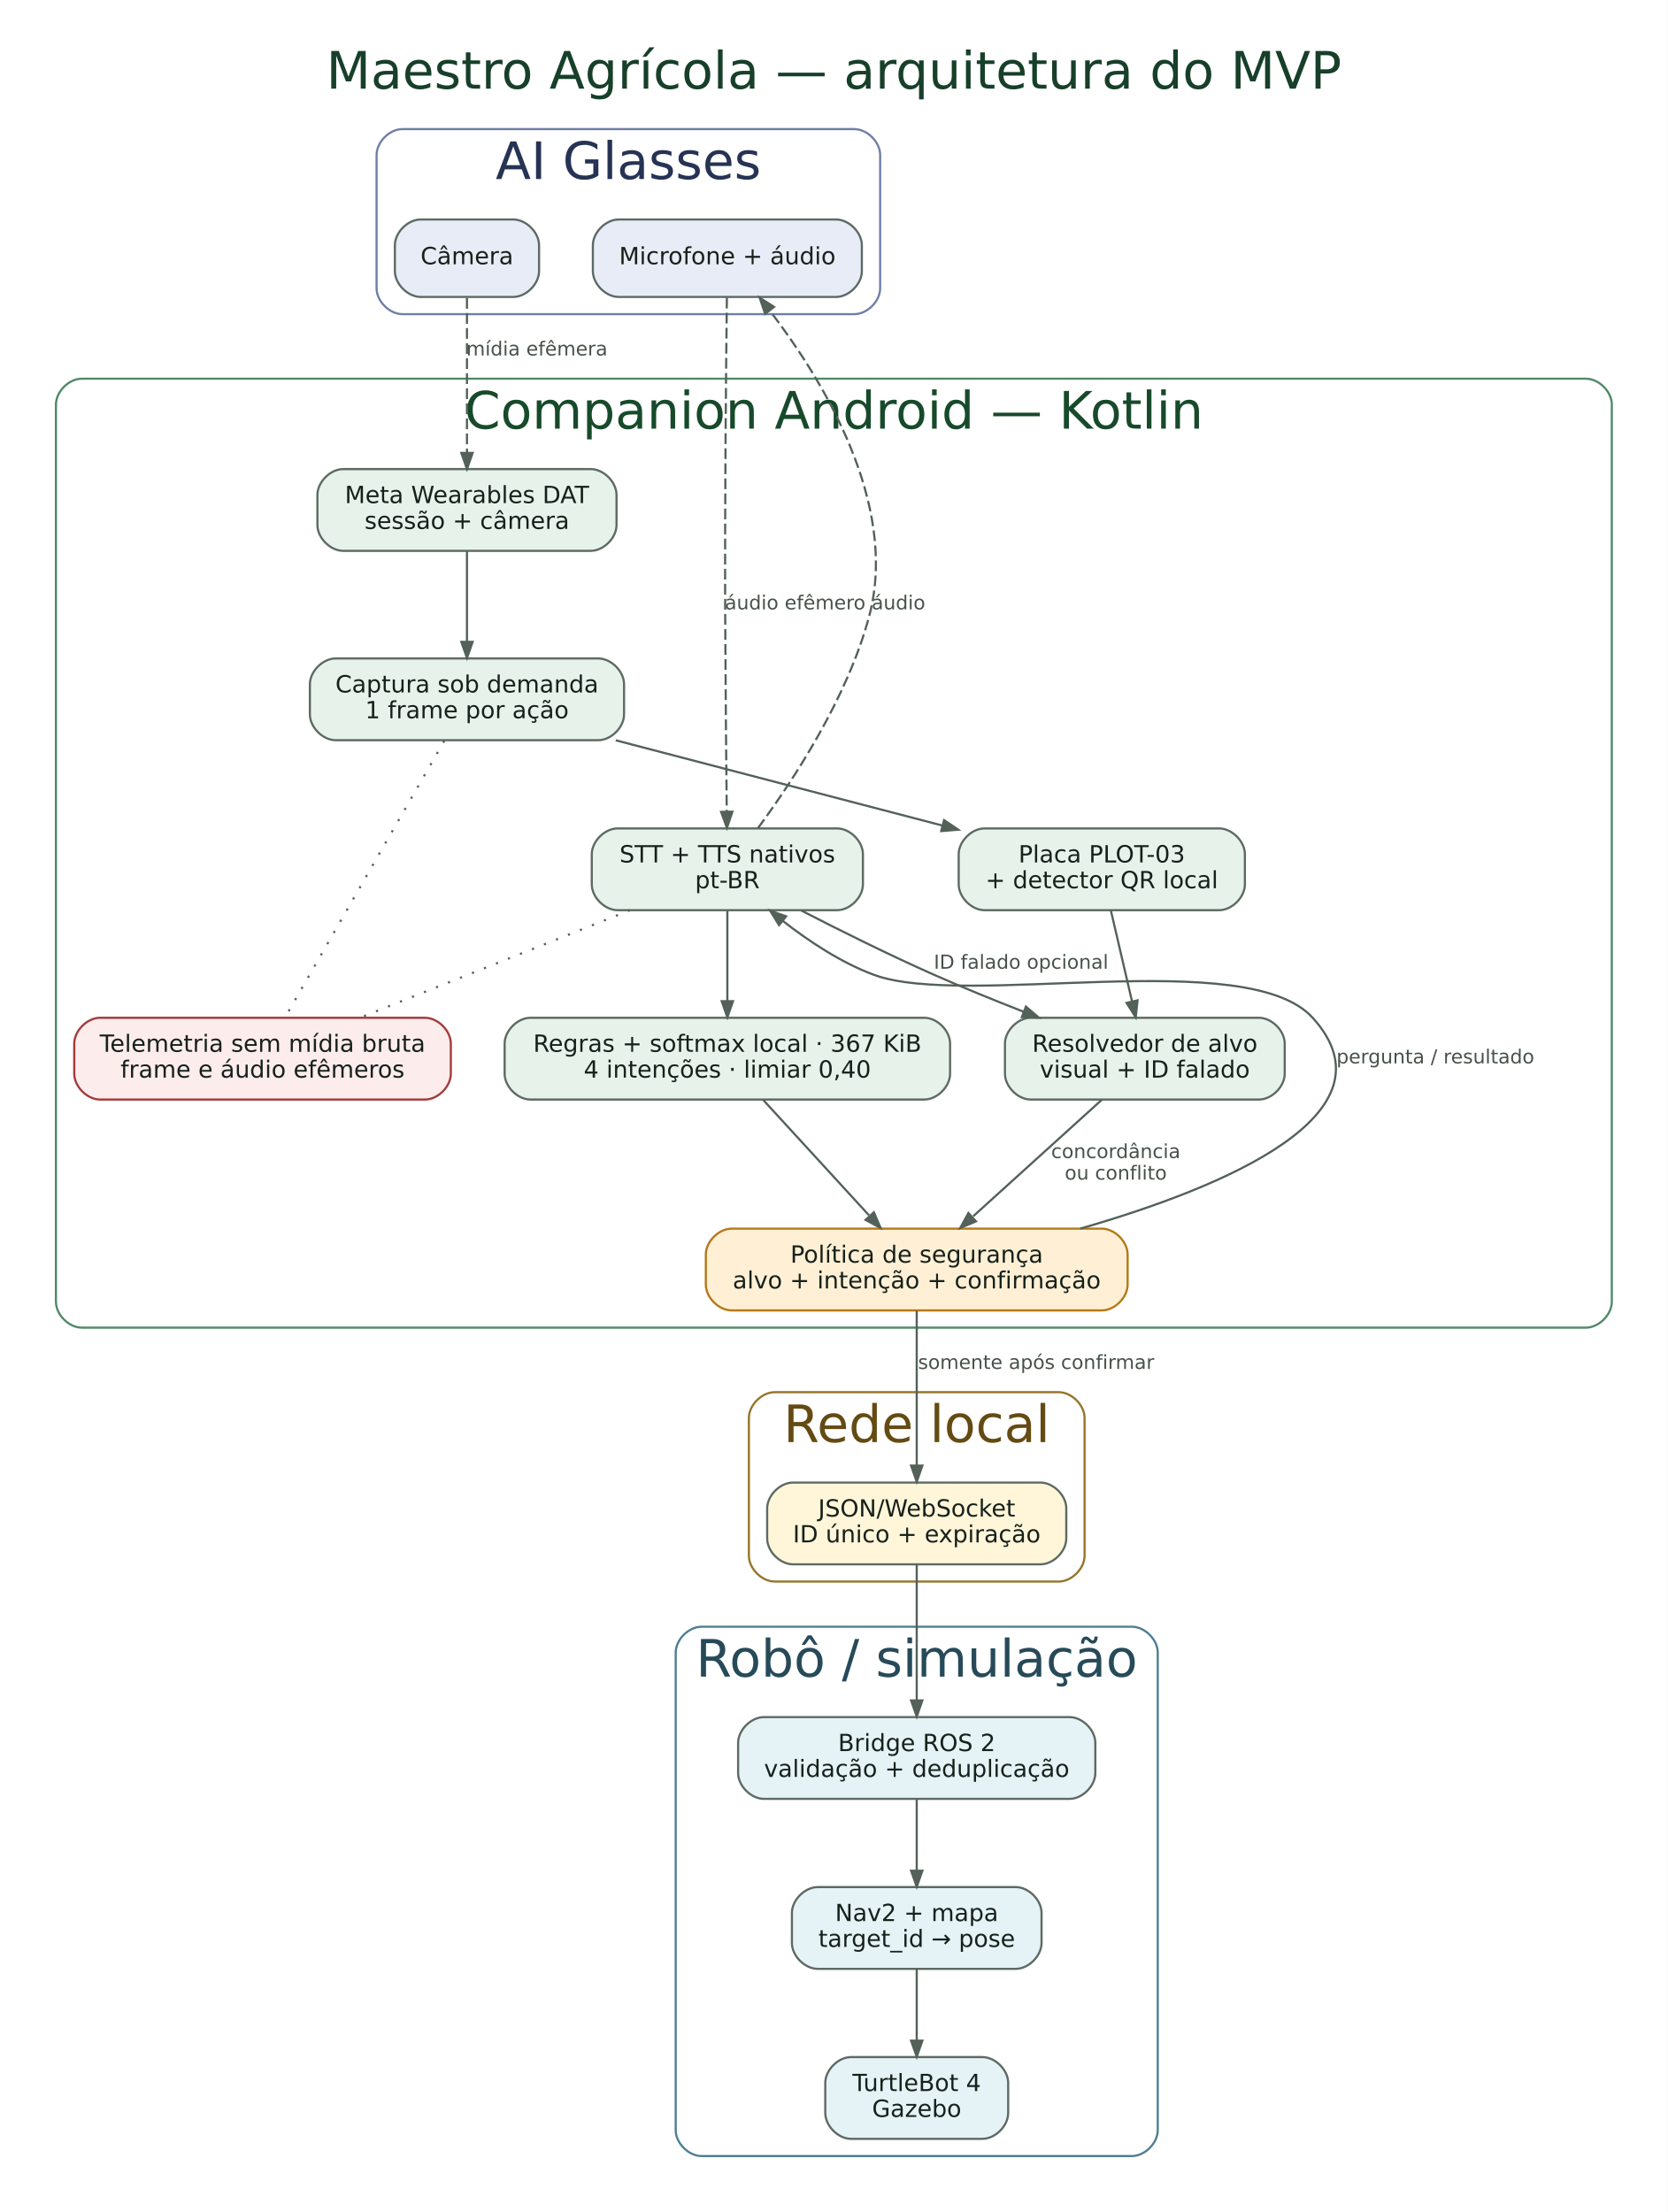
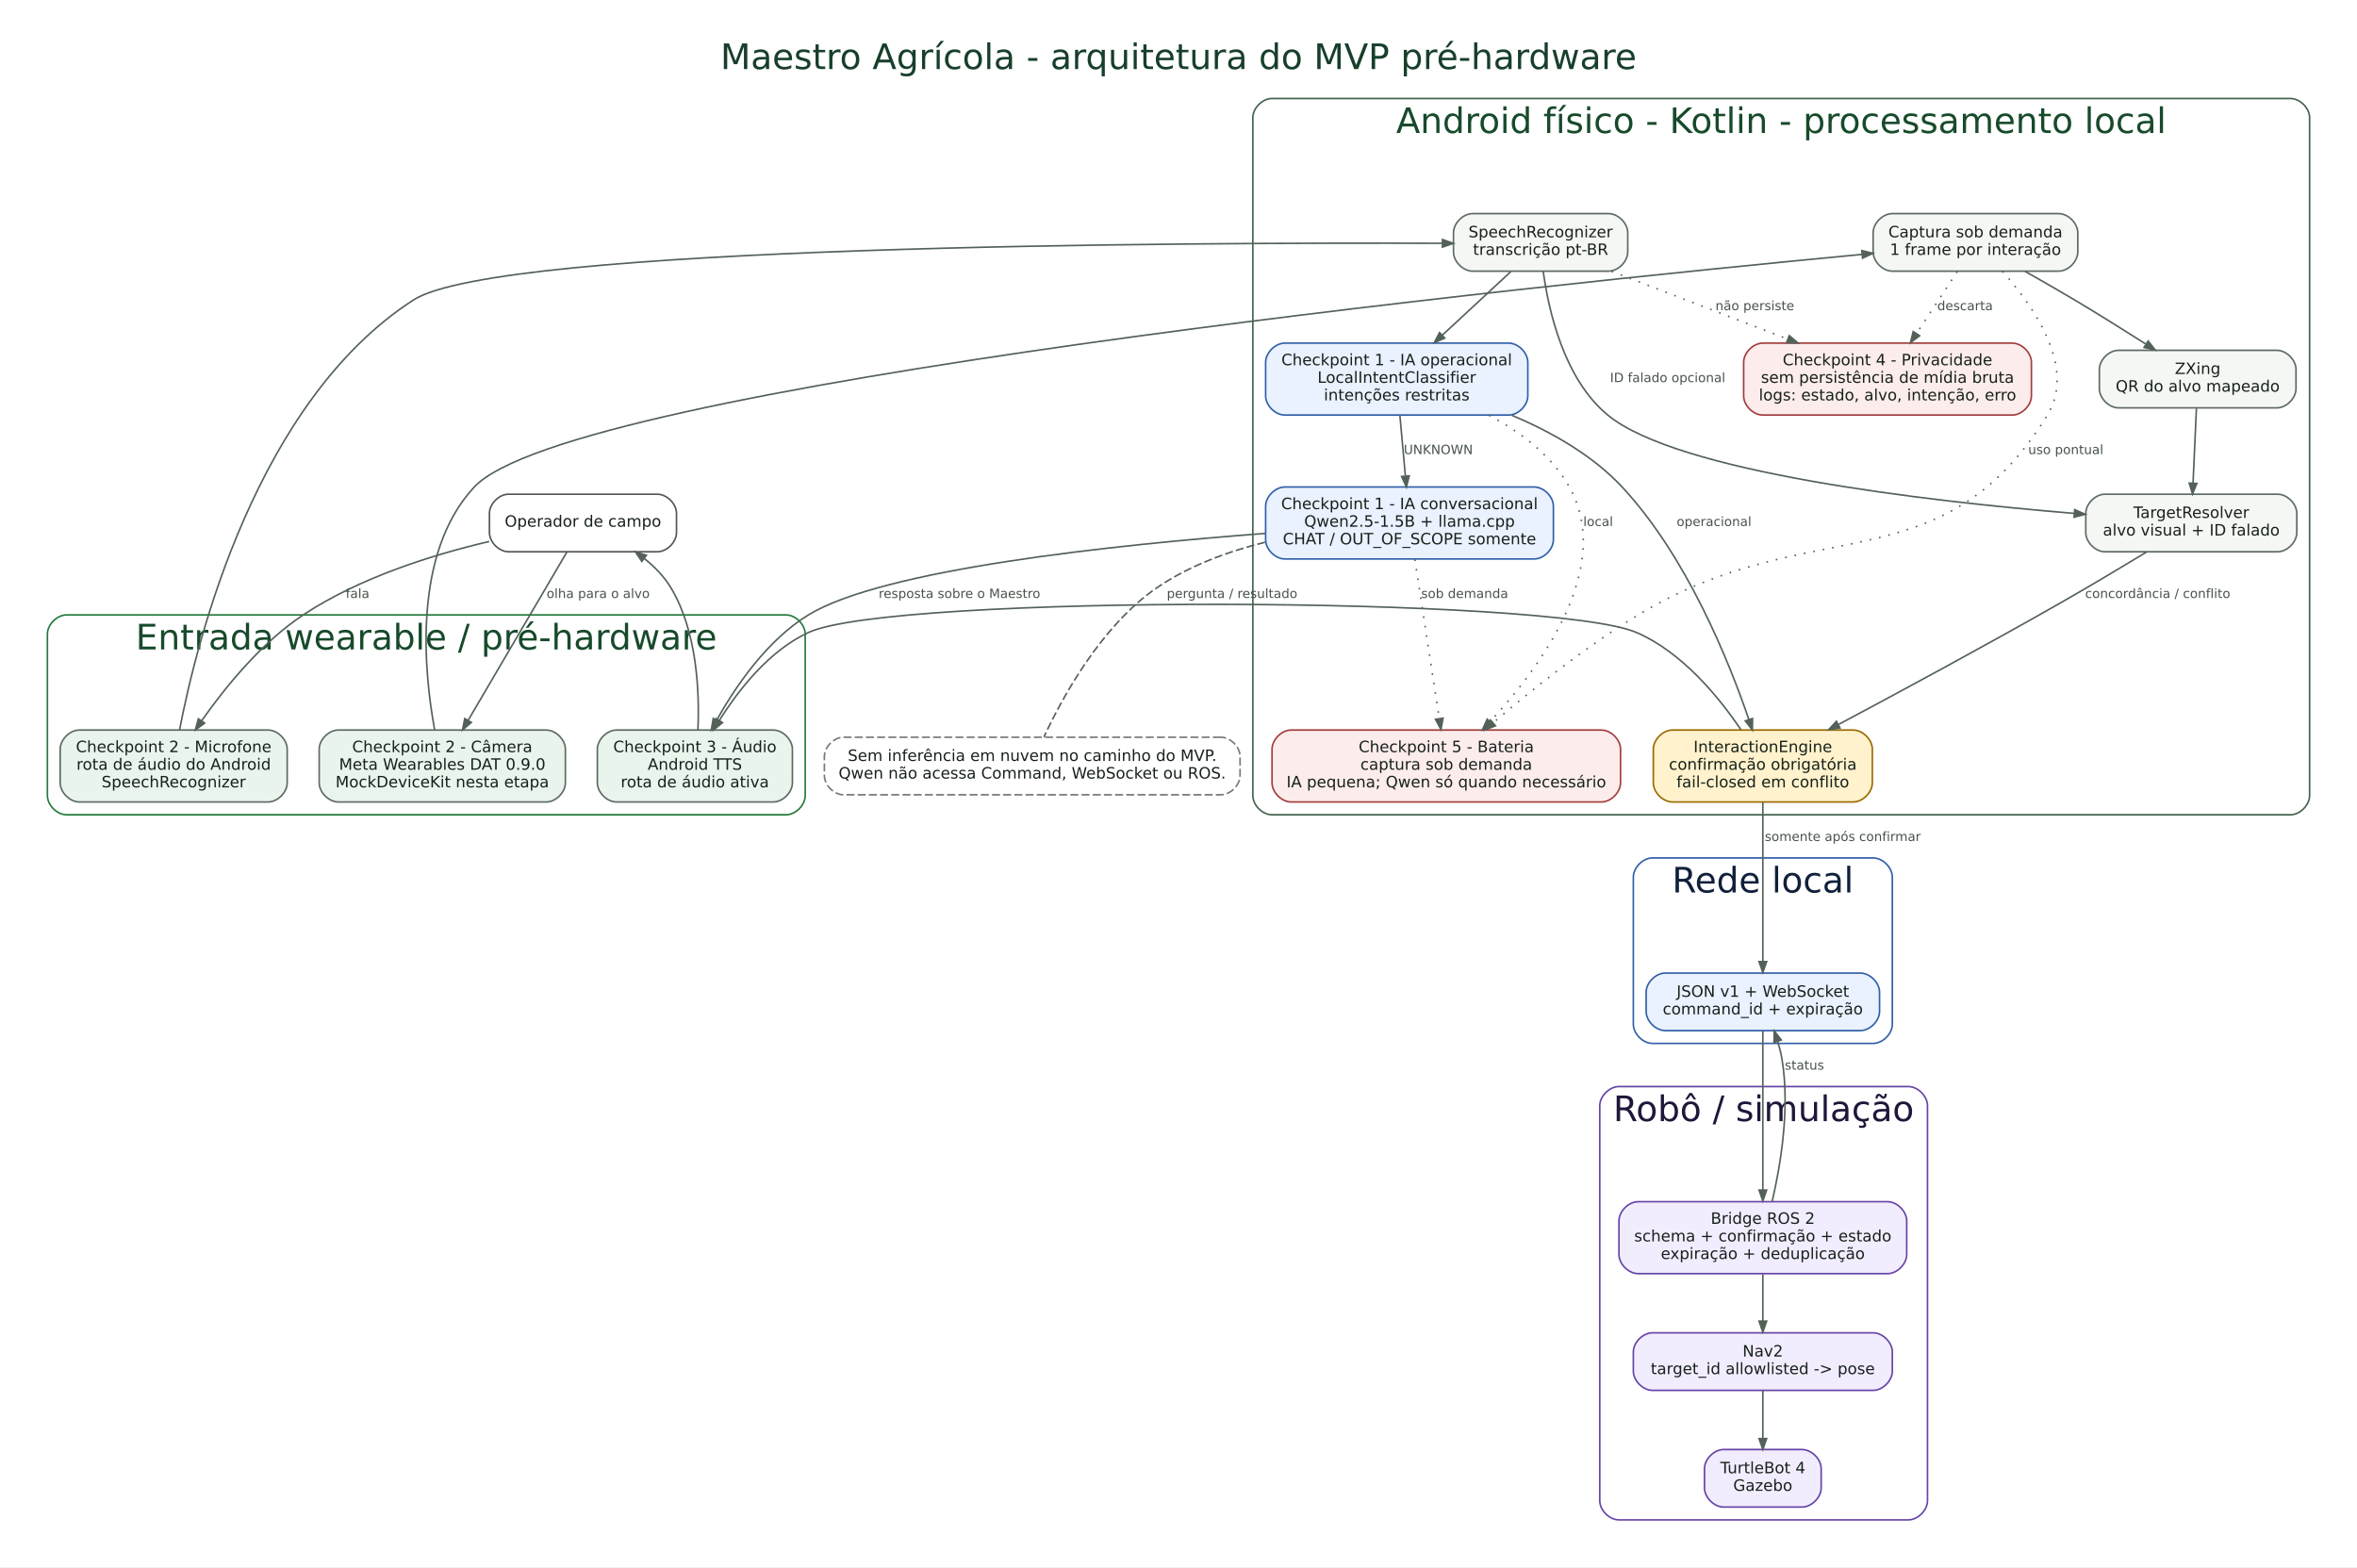
- <svg xmlns="http://www.w3.org/2000/svg" width="775pt" height="1028pt" viewBox="0.00 0.00 775.00 1028.00">
-   <g id="graph0" class="graph" transform="scale(1 1) rotate(0) translate(18 1010)">
-     <polygon fill="white" stroke="transparent" points="-18,18 -18,-1010 757,-1010 757,18 -18,18" />
-     <text text-anchor="middle" x="369.5" y="-968.8" font-family="DejaVu Sans" font-size="24.00" fill="#173f2a">Maestro Agrícola — arquitetura do MVP</text>
+ <svg xmlns="http://www.w3.org/2000/svg" width="1474pt" height="980pt" viewBox="0.00 0.00 1474.20 980.20">
+   <g id="graph0" class="graph" transform="scale(1 1) rotate(0) translate(21.6 958.6)">
+     <polygon fill="white" stroke="transparent" points="-21.6,21.6 -21.6,-958.6 1452.6,-958.6 1452.6,21.6 -21.6,21.6" />
+     <text text-anchor="middle" x="715.5" y="-915.4" font-family="DejaVu Sans" font-size="22.00" fill="#173f2a">Maestro Agrícola - arquitetura do MVP pré-hardware</text>
    <g id="clust1" class="cluster">
-       <path fill="white" stroke="#6f7fa6" d="M169,-864C169,-864 379,-864 379,-864 385,-864 391,-870 391,-876 391,-876 391,-938 391,-938 391,-944 385,-950 379,-950 379,-950 169,-950 169,-950 163,-950 157,-944 157,-938 157,-938 157,-876 157,-876 157,-870 163,-864 169,-864" />
-       <text text-anchor="middle" x="274" y="-926.8" font-family="DejaVu Sans" font-size="24.00" fill="#263354">AI Glasses</text>
+       <path fill="white" stroke="#237a3b" d="M20,-449C20,-449 470,-449 470,-449 476,-449 482,-455 482,-461 482,-461 482,-562 482,-562 482,-568 476,-574 470,-574 470,-574 20,-574 20,-574 14,-574 8,-568 8,-562 8,-562 8,-461 8,-461 8,-455 14,-449 20,-449" />
+       <text text-anchor="middle" x="245" y="-552.4" font-family="DejaVu Sans" font-size="22.00" fill="#174a2b">Entrada wearable / pré-hardware</text>
    </g>
    <g id="clust2" class="cluster">
-       <path fill="white" stroke="#4f8a68" d="M20,-393C20,-393 719,-393 719,-393 725,-393 731,-399 731,-405 731,-405 731,-822 731,-822 731,-828 725,-834 719,-834 719,-834 20,-834 20,-834 14,-834 8,-828 8,-822 8,-822 8,-405 8,-405 8,-399 14,-393 20,-393" />
-       <text text-anchor="middle" x="369.5" y="-810.8" font-family="DejaVu Sans" font-size="24.00" fill="#174a2b">Companion Android — Kotlin</text>
+       <path fill="white" stroke="#43634d" d="M774,-449C774,-449 1411,-449 1411,-449 1417,-449 1423,-455 1423,-461 1423,-461 1423,-885 1423,-885 1423,-891 1417,-897 1411,-897 1411,-897 774,-897 774,-897 768,-897 762,-891 762,-885 762,-885 762,-461 762,-461 762,-455 768,-449 774,-449" />
+       <text text-anchor="middle" x="1092.5" y="-875.4" font-family="DejaVu Sans" font-size="22.00" fill="#174a2b">Android físico - Kotlin - processamento local</text>
    </g>
    <g id="clust3" class="cluster">
-       <path fill="white" stroke="#96752a" d="M342,-275C342,-275 474,-275 474,-275 480,-275 486,-281 486,-287 486,-287 486,-351 486,-351 486,-357 480,-363 474,-363 474,-363 342,-363 342,-363 336,-363 330,-357 330,-351 330,-351 330,-287 330,-287 330,-281 336,-275 342,-275" />
-       <text text-anchor="middle" x="408" y="-339.8" font-family="DejaVu Sans" font-size="24.00" fill="#644b13">Rede local</text>
+       <path fill="white" stroke="#315fa8" d="M1012,-306C1012,-306 1150,-306 1150,-306 1156,-306 1162,-312 1162,-318 1162,-318 1162,-410 1162,-410 1162,-416 1156,-422 1150,-422 1150,-422 1012,-422 1012,-422 1006,-422 1000,-416 1000,-410 1000,-410 1000,-318 1000,-318 1000,-312 1006,-306 1012,-306" />
+       <text text-anchor="middle" x="1081" y="-400.4" font-family="DejaVu Sans" font-size="22.00" fill="#10203b">Rede local</text>
    </g>
    <g id="clust4" class="cluster">
-       <path fill="white" stroke="#4f7e92" d="M308,-8C308,-8 508,-8 508,-8 514,-8 520,-14 520,-20 520,-20 520,-242 520,-242 520,-248 514,-254 508,-254 508,-254 308,-254 308,-254 302,-254 296,-248 296,-242 296,-242 296,-20 296,-20 296,-14 302,-8 308,-8" />
-       <text text-anchor="middle" x="408" y="-230.8" font-family="DejaVu Sans" font-size="24.00" fill="#274a59">Robô / simulação</text>
+       <path fill="white" stroke="#6644a6" d="M991,-8C991,-8 1172,-8 1172,-8 1178,-8 1184,-14 1184,-20 1184,-20 1184,-267 1184,-267 1184,-273 1178,-279 1172,-279 1172,-279 991,-279 991,-279 985,-279 979,-273 979,-267 979,-267 979,-20 979,-20 979,-14 985,-8 991,-8" />
+       <text text-anchor="middle" x="1081.5" y="-257.4" font-family="DejaVu Sans" font-size="22.00" fill="#21163a">Robô / simulação</text>
    </g>
    <g id="node1" class="node">
-       <path fill="#e8ecf7" stroke="#5d6a63" d="M220.5,-908C220.5,-908 177.5,-908 177.5,-908 171.5,-908 165.5,-902 165.5,-896 165.5,-896 165.5,-884 165.5,-884 165.5,-878 171.5,-872 177.5,-872 177.5,-872 220.5,-872 220.5,-872 226.5,-872 232.5,-878 232.5,-884 232.5,-884 232.5,-896 232.5,-896 232.5,-902 226.5,-908 220.5,-908" />
-       <text text-anchor="middle" x="199" y="-887.2" font-family="DejaVu Sans" font-size="11.00" fill="#17211b">Câmera</text>
+       <path fill="#ffffff" stroke="#555555" d="M389.5,-649.5C389.5,-649.5 296.5,-649.5 296.5,-649.5 290.5,-649.5 284.5,-643.5 284.5,-637.5 284.5,-637.5 284.5,-625.5 284.5,-625.5 284.5,-619.5 290.5,-613.5 296.5,-613.5 296.5,-613.5 389.5,-613.5 389.5,-613.5 395.5,-613.5 401.5,-619.5 401.5,-625.5 401.5,-625.5 401.5,-637.5 401.5,-637.5 401.5,-643.5 395.5,-649.5 389.5,-649.5" />
+       <text text-anchor="middle" x="343" y="-629.16" font-family="DejaVu Sans" font-size="9.80" fill="#17211b">Operador de campo</text>
+     </g>
+     <g id="node2" class="node">
+       <path fill="#e9f5ec" stroke="#5d6a63" d="M320,-502C320,-502 190,-502 190,-502 184,-502 178,-496 178,-490 178,-490 178,-469 178,-469 178,-463 184,-457 190,-457 190,-457 320,-457 320,-457 326,-457 332,-463 332,-469 332,-469 332,-490 332,-490 332,-496 326,-502 320,-502" />
+       <text text-anchor="middle" x="255" y="-488.16" font-family="DejaVu Sans" font-size="9.80" fill="#17211b">Checkpoint 2 - Câmera</text>
+       <text text-anchor="middle" x="255" y="-477.16" font-family="DejaVu Sans" font-size="9.80" fill="#17211b">Meta Wearables DAT 0.9.0</text>
+       <text text-anchor="middle" x="255" y="-466.16" font-family="DejaVu Sans" font-size="9.80" fill="#17211b">MockDeviceKit nesta etapa</text>
+     </g>
+     <g id="edge1" class="edge">
+       <path fill="none" stroke="#536159" d="M332.91,-613.29C317.8,-587.54 289.15,-538.71 271.12,-507.98" />
+       <polygon fill="#536159" stroke="#536159" points="273.16,-506.75 267.67,-502.09 269.05,-509.16 273.16,-506.75" />
+       <text text-anchor="middle" x="352.5" y="-584.6" font-family="DejaVu Sans" font-size="8.00" fill="#465149">olha para o alvo</text>
    </g>
    <g id="node3" class="node">
-       <path fill="#e7f2ea" stroke="#5d6a63" d="M256.5,-792C256.5,-792 141.5,-792 141.5,-792 135.5,-792 129.5,-786 129.5,-780 129.5,-780 129.5,-766 129.5,-766 129.5,-760 135.5,-754 141.5,-754 141.5,-754 256.5,-754 256.5,-754 262.5,-754 268.5,-760 268.5,-766 268.5,-766 268.5,-780 268.5,-780 268.5,-786 262.5,-792 256.5,-792" />
-       <text text-anchor="middle" x="199" y="-776.2" font-family="DejaVu Sans" font-size="11.00" fill="#17211b">Meta Wearables DAT</text>
-       <text text-anchor="middle" x="199" y="-764.2" font-family="DejaVu Sans" font-size="11.00" fill="#17211b">sessão + câmera</text>
-     </g>
-     <g id="edge1" class="edge">
-       <path fill="none" stroke="#536159" stroke-dasharray="5,2" d="M199,-871.53C199,-852.4 199,-821.51 199,-799.63" />
-       <polygon fill="#536159" stroke="#536159" points="201.63,-799.51 199,-792.01 196.38,-799.51 201.63,-799.51" />
-       <text text-anchor="middle" x="231.5" y="-844.8" font-family="DejaVu Sans" font-size="9.00" fill="#465149">mídia efêmera</text>
-     </g>
-     <g id="node2" class="node">
-       <path fill="#e8ecf7" stroke="#5d6a63" d="M370.5,-908C370.5,-908 269.5,-908 269.5,-908 263.5,-908 257.5,-902 257.5,-896 257.5,-896 257.5,-884 257.5,-884 257.5,-878 263.5,-872 269.5,-872 269.5,-872 370.5,-872 370.5,-872 376.5,-872 382.5,-878 382.5,-884 382.5,-884 382.5,-896 382.5,-896 382.5,-902 376.5,-908 370.5,-908" />
-       <text text-anchor="middle" x="320" y="-887.2" font-family="DejaVu Sans" font-size="11.00" fill="#17211b">Microfone + áudio</text>
+       <path fill="#e9f5ec" stroke="#5d6a63" d="M146,-502C146,-502 28,-502 28,-502 22,-502 16,-496 16,-490 16,-490 16,-469 16,-469 16,-463 22,-457 28,-457 28,-457 146,-457 146,-457 152,-457 158,-463 158,-469 158,-469 158,-490 158,-490 158,-496 152,-502 146,-502" />
+       <text text-anchor="middle" x="87" y="-488.16" font-family="DejaVu Sans" font-size="9.80" fill="#17211b">Checkpoint 2 - Microfone</text>
+       <text text-anchor="middle" x="87" y="-477.16" font-family="DejaVu Sans" font-size="9.80" fill="#17211b">rota de áudio do Android</text>
+       <text text-anchor="middle" x="87" y="-466.16" font-family="DejaVu Sans" font-size="9.80" fill="#17211b">SpeechRecognizer</text>
+     </g>
+     <g id="edge5" class="edge">
+       <path fill="none" stroke="#536159" d="M284.34,-619.94C248.57,-611.55 203.14,-597.26 168,-574 141.81,-556.67 119.1,-528.62 104.45,-507.76" />
+       <polygon fill="#536159" stroke="#536159" points="106.36,-506.33 100.54,-502.08 102.44,-509.03 106.36,-506.33" />
+       <text text-anchor="middle" x="202" y="-584.6" font-family="DejaVu Sans" font-size="8.00" fill="#465149">fala</text>
+     </g>
+     <g id="node5" class="node">
+       <path fill="#f5f7f5" stroke="#5d6a63" d="M1266,-825C1266,-825 1162,-825 1162,-825 1156,-825 1150,-819 1150,-813 1150,-813 1150,-801 1150,-801 1150,-795 1156,-789 1162,-789 1162,-789 1266,-789 1266,-789 1272,-789 1278,-795 1278,-801 1278,-801 1278,-813 1278,-813 1278,-819 1272,-825 1266,-825" />
+       <text text-anchor="middle" x="1214" y="-810.16" font-family="DejaVu Sans" font-size="9.80" fill="#17211b">Captura sob demanda</text>
+       <text text-anchor="middle" x="1214" y="-799.16" font-family="DejaVu Sans" font-size="9.80" fill="#17211b">1 frame por interação</text>
+     </g>
+     <g id="edge2" class="edge">
+       <path fill="none" stroke="#536159" d="M250.2,-502.19C243.51,-538.69 236.2,-612.44 275,-654 334.47,-717.71 934.38,-779.71 1142.97,-799.49" />
+       <polygon fill="#536159" stroke="#536159" points="1142.93,-801.88 1149.93,-800.15 1143.38,-797.14 1142.93,-801.88" />
+     </g>
+     <g id="node7" class="node">
+       <path fill="#f5f7f5" stroke="#5d6a63" d="M984.5,-825C984.5,-825 899.5,-825 899.5,-825 893.5,-825 887.5,-819 887.5,-813 887.5,-813 887.5,-801 887.5,-801 887.5,-795 893.5,-789 899.5,-789 899.5,-789 984.5,-789 984.5,-789 990.5,-789 996.5,-795 996.5,-801 996.5,-801 996.5,-813 996.5,-813 996.5,-819 990.5,-825 984.5,-825" />
+       <text text-anchor="middle" x="942" y="-810.16" font-family="DejaVu Sans" font-size="9.80" fill="#17211b">SpeechRecognizer</text>
+       <text text-anchor="middle" x="942" y="-799.16" font-family="DejaVu Sans" font-size="9.80" fill="#17211b">transcrição pt-BR</text>
+     </g>
+     <g id="edge6" class="edge">
+       <path fill="none" stroke="#536159" d="M90.68,-502.17C101.46,-558.18 138.68,-707.72 237,-771 290.34,-805.33 718.55,-807.02 880.37,-806.42" />
+       <polygon fill="#536159" stroke="#536159" points="880.62,-808.8 887.41,-806.39 880.6,-804.04 880.62,-808.8" />
+     </g>
+     <g id="node4" class="node">
+       <path fill="#e9f5ec" stroke="#5d6a63" d="M462,-502C462,-502 364,-502 364,-502 358,-502 352,-496 352,-490 352,-490 352,-469 352,-469 352,-463 358,-457 364,-457 364,-457 462,-457 462,-457 468,-457 474,-463 474,-469 474,-469 474,-490 474,-490 474,-496 468,-502 462,-502" />
+       <text text-anchor="middle" x="413" y="-488.16" font-family="DejaVu Sans" font-size="9.80" fill="#17211b">Checkpoint 3 - Áudio</text>
+       <text text-anchor="middle" x="413" y="-477.16" font-family="DejaVu Sans" font-size="9.80" fill="#17211b">Android TTS</text>
+       <text text-anchor="middle" x="413" y="-466.16" font-family="DejaVu Sans" font-size="9.80" fill="#17211b">rota de áudio ativa</text>
+     </g>
+     <g id="edge13" class="edge">
+       <path fill="none" stroke="#536159" d="M414.9,-502.08C415.94,-525.63 414.46,-563.63 398,-591 393.79,-598 387.81,-604.12 381.33,-609.31" />
+       <polygon fill="#536159" stroke="#536159" points="379.81,-607.47 375.8,-613.45 382.67,-611.28 379.81,-607.47" />
    </g>
    <g id="node6" class="node">
-       <path fill="#e7f2ea" stroke="#5d6a63" d="M371,-625C371,-625 269,-625 269,-625 263,-625 257,-619 257,-613 257,-613 257,-599 257,-599 257,-593 263,-587 269,-587 269,-587 371,-587 371,-587 377,-587 383,-593 383,-599 383,-599 383,-613 383,-613 383,-619 377,-625 371,-625" />
-       <text text-anchor="middle" x="320" y="-609.2" font-family="DejaVu Sans" font-size="11.00" fill="#17211b">STT + TTS nativos</text>
-       <text text-anchor="middle" x="320" y="-597.2" font-family="DejaVu Sans" font-size="11.00" fill="#17211b">pt-BR</text>
-     </g>
-     <g id="edge5" class="edge">
-       <path fill="none" stroke="#536159" stroke-dasharray="5,2" d="M319.78,-871.66C319.42,-841.6 318.77,-777.85 319,-724 319.13,-692.61 319.47,-656.48 319.72,-632.78" />
-       <polygon fill="#536159" stroke="#536159" points="322.34,-632.77 319.8,-625.24 317.09,-632.71 322.34,-632.77" />
-       <text text-anchor="middle" x="351.5" y="-726.8" font-family="DejaVu Sans" font-size="9.00" fill="#465149">áudio efêmero</text>
-     </g>
-     <g id="node4" class="node">
-       <path fill="#e7f2ea" stroke="#5d6a63" d="M260,-704C260,-704 138,-704 138,-704 132,-704 126,-698 126,-692 126,-692 126,-678 126,-678 126,-672 132,-666 138,-666 138,-666 260,-666 260,-666 266,-666 272,-672 272,-678 272,-678 272,-692 272,-692 272,-698 266,-704 260,-704" />
-       <text text-anchor="middle" x="199" y="-688.2" font-family="DejaVu Sans" font-size="11.00" fill="#17211b">Captura sob demanda</text>
-       <text text-anchor="middle" x="199" y="-676.2" font-family="DejaVu Sans" font-size="11.00" fill="#17211b">1 frame por ação</text>
-     </g>
-     <g id="edge2" class="edge">
-       <path fill="none" stroke="#536159" d="M199,-753.76C199,-741.56 199,-725.33 199,-711.81" />
-       <polygon fill="#536159" stroke="#536159" points="201.63,-711.71 199,-704.21 196.38,-711.71 201.63,-711.71" />
-     </g>
-     <g id="node5" class="node">
-       <path fill="#e7f2ea" stroke="#5d6a63" d="M548.5,-625C548.5,-625 439.5,-625 439.5,-625 433.5,-625 427.5,-619 427.5,-613 427.5,-613 427.5,-599 427.5,-599 427.5,-593 433.5,-587 439.5,-587 439.5,-587 548.5,-587 548.5,-587 554.5,-587 560.5,-593 560.5,-599 560.5,-599 560.5,-613 560.5,-613 560.5,-619 554.5,-625 548.5,-625" />
-       <text text-anchor="middle" x="494" y="-609.2" font-family="DejaVu Sans" font-size="11.00" fill="#17211b">Placa PLOT-03</text>
-       <text text-anchor="middle" x="494" y="-597.2" font-family="DejaVu Sans" font-size="11.00" fill="#17211b">+ detector QR local</text>
+       <path fill="#f5f7f5" stroke="#5d6a63" d="M1402.5,-739.5C1402.5,-739.5 1303.5,-739.5 1303.5,-739.5 1297.5,-739.5 1291.5,-733.5 1291.5,-727.5 1291.5,-727.5 1291.5,-715.5 1291.5,-715.5 1291.5,-709.5 1297.5,-703.5 1303.5,-703.5 1303.5,-703.5 1402.5,-703.5 1402.5,-703.5 1408.5,-703.5 1414.5,-709.5 1414.5,-715.5 1414.5,-715.5 1414.5,-727.5 1414.5,-727.5 1414.5,-733.5 1408.5,-739.5 1402.5,-739.5" />
+       <text text-anchor="middle" x="1353" y="-724.66" font-family="DejaVu Sans" font-size="9.80" fill="#17211b">ZXing</text>
+       <text text-anchor="middle" x="1353" y="-713.66" font-family="DejaVu Sans" font-size="9.80" fill="#17211b">QR do alvo mapeado</text>
    </g>
    <g id="edge3" class="edge">
-       <path fill="none" stroke="#536159" d="M268.16,-665.95C313.75,-654.05 373.4,-638.48 419.95,-626.33" />
-       <polygon fill="#536159" stroke="#536159" points="420.71,-628.84 427.3,-624.41 419.38,-623.76 420.71,-628.84" />
+       <path fill="none" stroke="#536159" d="M1245.07,-788.84C1255.01,-783.25 1266.02,-776.95 1276,-771 1290.71,-762.22 1306.76,-752.18 1320.39,-743.52" />
+       <polygon fill="#536159" stroke="#536159" points="1322.01,-745.31 1326.47,-739.65 1319.46,-741.3 1322.01,-745.31" />
+     </g>
+     <g id="node12" class="node">
+       <path fill="#fcecec" stroke="#a33c3c" d="M1237,-744C1237,-744 1081,-744 1081,-744 1075,-744 1069,-738 1069,-732 1069,-732 1069,-711 1069,-711 1069,-705 1075,-699 1081,-699 1081,-699 1237,-699 1237,-699 1243,-699 1249,-705 1249,-711 1249,-711 1249,-732 1249,-732 1249,-738 1243,-744 1237,-744" />
+       <text text-anchor="middle" x="1159" y="-730.16" font-family="DejaVu Sans" font-size="9.80" fill="#17211b">Checkpoint 4 - Privacidade</text>
+       <text text-anchor="middle" x="1159" y="-719.16" font-family="DejaVu Sans" font-size="9.80" fill="#17211b">sem persistência de mídia bruta</text>
+       <text text-anchor="middle" x="1159" y="-708.16" font-family="DejaVu Sans" font-size="9.80" fill="#17211b">logs: estado, alvo, intenção, erro</text>
+     </g>
+     <g id="edge20" class="edge">
+       <path fill="none" stroke="#536159" stroke-dasharray="1,5" d="M1202.6,-788.7C1195.24,-777.51 1185.49,-762.72 1177.08,-749.95" />
+       <polygon fill="#536159" stroke="#536159" points="1179.05,-748.61 1173.32,-744.24 1175.07,-751.23 1179.05,-748.61" />
+       <text text-anchor="middle" x="1207.5" y="-764.6" font-family="DejaVu Sans" font-size="8.00" fill="#465149">descarta</text>
+     </g>
+     <g id="node13" class="node">
+       <path fill="#fcecec" stroke="#a33c3c" d="M980,-502C980,-502 786,-502 786,-502 780,-502 774,-496 774,-490 774,-490 774,-469 774,-469 774,-463 780,-457 786,-457 786,-457 980,-457 980,-457 986,-457 992,-463 992,-469 992,-469 992,-490 992,-490 992,-496 986,-502 980,-502" />
+       <text text-anchor="middle" x="883" y="-488.16" font-family="DejaVu Sans" font-size="9.80" fill="#17211b">Checkpoint 5 - Bateria</text>
+       <text text-anchor="middle" x="883" y="-477.16" font-family="DejaVu Sans" font-size="9.80" fill="#17211b">captura sob demanda</text>
+       <text text-anchor="middle" x="883" y="-466.16" font-family="DejaVu Sans" font-size="9.80" fill="#17211b">IA pequena; Qwen só quando necessário</text>
+     </g>
+     <g id="edge22" class="edge">
+       <path fill="none" stroke="#536159" stroke-dasharray="1,5" d="M1230.89,-788.91C1250.31,-767.11 1277.3,-728.68 1259,-699 1192.55,-591.22 1111.32,-639.56 1003,-574 970.16,-554.12 935.93,-526.68 912.47,-506.66" />
+       <polygon fill="#536159" stroke="#536159" points="913.75,-504.63 907.04,-502 910.65,-508.24 913.75,-504.63" />
+       <text text-anchor="middle" x="1270.5" y="-674.6" font-family="DejaVu Sans" font-size="8.00" fill="#465149">uso pontual</text>
+     </g>
+     <g id="node9" class="node">
+       <path fill="#f5f7f5" stroke="#5d6a63" d="M1403,-649.5C1403,-649.5 1295,-649.5 1295,-649.5 1289,-649.5 1283,-643.5 1283,-637.5 1283,-637.5 1283,-625.5 1283,-625.5 1283,-619.5 1289,-613.5 1295,-613.5 1295,-613.5 1403,-613.5 1403,-613.5 1409,-613.5 1415,-619.5 1415,-625.5 1415,-625.5 1415,-637.5 1415,-637.5 1415,-643.5 1409,-649.5 1403,-649.5" />
+       <text text-anchor="middle" x="1349" y="-634.66" font-family="DejaVu Sans" font-size="9.80" fill="#17211b">TargetResolver</text>
+       <text text-anchor="middle" x="1349" y="-623.66" font-family="DejaVu Sans" font-size="9.80" fill="#17211b">alvo visual + ID falado</text>
+     </g>
+     <g id="edge4" class="edge">
+       <path fill="none" stroke="#536159" d="M1352.21,-703.11C1351.6,-689.77 1350.76,-671.19 1350.09,-656.44" />
+       <polygon fill="#536159" stroke="#536159" points="1352.46,-656.24 1349.78,-649.55 1347.71,-656.45 1352.46,-656.24" />
+     </g>
+     <g id="node8" class="node">
+       <path fill="#eaf1ff" stroke="#315fa8" d="M922,-744C922,-744 782,-744 782,-744 776,-744 770,-738 770,-732 770,-732 770,-711 770,-711 770,-705 776,-699 782,-699 782,-699 922,-699 922,-699 928,-699 934,-705 934,-711 934,-711 934,-732 934,-732 934,-738 928,-744 922,-744" />
+       <text text-anchor="middle" x="852" y="-730.16" font-family="DejaVu Sans" font-size="9.80" fill="#17211b">Checkpoint 1 - IA operacional</text>
+       <text text-anchor="middle" x="852" y="-719.16" font-family="DejaVu Sans" font-size="9.80" fill="#17211b">LocalIntentClassifier</text>
+       <text text-anchor="middle" x="852" y="-708.16" font-family="DejaVu Sans" font-size="9.80" fill="#17211b">intenções restritas</text>
+     </g>
+     <g id="edge7" class="edge">
+       <path fill="none" stroke="#536159" d="M923.35,-788.7C910.97,-777.21 894.48,-761.91 880.47,-748.92" />
+       <polygon fill="#536159" stroke="#536159" points="882.04,-747.12 875.44,-744.24 878.8,-750.61 882.04,-747.12" />
+     </g>
+     <g id="edge8" class="edge">
+       <path fill="none" stroke="#536159" d="M943.63,-788.94C946.87,-764.97 956.42,-721.7 984,-699 1027.55,-663.17 1182.31,-645.24 1275.76,-637.49" />
+       <polygon fill="#536159" stroke="#536159" points="1276.07,-639.85 1282.66,-636.93 1275.69,-635.11 1276.07,-639.85" />
+       <text text-anchor="middle" x="1021.5" y="-719.6" font-family="DejaVu Sans" font-size="8.00" fill="#465149">ID falado opcional</text>
+     </g>
+     <g id="edge21" class="edge">
+       <path fill="none" stroke="#536159" stroke-dasharray="1,5" d="M986.44,-788.9C1018.19,-776.68 1061.34,-760.08 1096.55,-746.53" />
+       <polygon fill="#536159" stroke="#536159" points="1097.54,-748.7 1103.03,-744.04 1095.83,-744.26 1097.54,-748.7" />
+       <text text-anchor="middle" x="1076" y="-764.6" font-family="DejaVu Sans" font-size="8.00" fill="#465149">não persiste</text>
    </g>
    <g id="node10" class="node">
-       <path fill="#fcecec" stroke="#a33c3c" d="M179.5,-537C179.5,-537 28.5,-537 28.5,-537 22.5,-537 16.5,-531 16.5,-525 16.5,-525 16.5,-511 16.5,-511 16.5,-505 22.5,-499 28.5,-499 28.5,-499 179.5,-499 179.5,-499 185.5,-499 191.5,-505 191.5,-511 191.5,-511 191.5,-525 191.5,-525 191.5,-531 185.5,-537 179.5,-537" />
-       <text text-anchor="middle" x="104" y="-521.2" font-family="DejaVu Sans" font-size="11.00" fill="#17211b">Telemetria sem mídia bruta</text>
-       <text text-anchor="middle" x="104" y="-509.2" font-family="DejaVu Sans" font-size="11.00" fill="#17211b">frame e áudio efêmeros</text>
+       <path fill="#fff2cc" stroke="#9a6a00" d="M1137.5,-502C1137.5,-502 1024.5,-502 1024.5,-502 1018.5,-502 1012.5,-496 1012.5,-490 1012.5,-490 1012.5,-469 1012.5,-469 1012.5,-463 1018.5,-457 1024.5,-457 1024.5,-457 1137.5,-457 1137.5,-457 1143.5,-457 1149.5,-463 1149.5,-469 1149.5,-469 1149.5,-490 1149.5,-490 1149.5,-496 1143.5,-502 1137.5,-502" />
+       <text text-anchor="middle" x="1081" y="-488.16" font-family="DejaVu Sans" font-size="9.80" fill="#17211b">InteractionEngine</text>
+       <text text-anchor="middle" x="1081" y="-477.16" font-family="DejaVu Sans" font-size="9.80" fill="#17211b">confirmação obrigatória</text>
+       <text text-anchor="middle" x="1081" y="-466.16" font-family="DejaVu Sans" font-size="9.80" fill="#17211b">fail-closed em conflito</text>
+     </g>
+     <g id="edge9" class="edge">
+       <path fill="none" stroke="#536159" d="M923.99,-698.88C948.49,-688.57 974.37,-674 993,-654 1033.31,-610.72 1059.64,-545.48 1072.27,-508.56" />
+       <polygon fill="#536159" stroke="#536159" points="1074.56,-509.22 1074.46,-502.01 1070.04,-507.7 1074.56,-509.22" />
+       <text text-anchor="middle" x="1050.5" y="-629.6" font-family="DejaVu Sans" font-size="8.00" fill="#465149">operacional</text>
+     </g>
+     <g id="node11" class="node">
+       <path fill="#eaf1ff" stroke="#315fa8" d="M938,-654C938,-654 782,-654 782,-654 776,-654 770,-648 770,-642 770,-642 770,-621 770,-621 770,-615 776,-609 782,-609 782,-609 938,-609 938,-609 944,-609 950,-615 950,-621 950,-621 950,-642 950,-642 950,-648 944,-654 938,-654" />
+       <text text-anchor="middle" x="860" y="-640.16" font-family="DejaVu Sans" font-size="9.80" fill="#17211b">Checkpoint 1 - IA conversacional</text>
+       <text text-anchor="middle" x="860" y="-629.16" font-family="DejaVu Sans" font-size="9.80" fill="#17211b">Qwen2.5-1.5B + llama.cpp</text>
+       <text text-anchor="middle" x="860" y="-618.16" font-family="DejaVu Sans" font-size="9.80" fill="#17211b">CHAT / OUT_OF_SCOPE somente</text>
+     </g>
+     <g id="edge10" class="edge">
+       <path fill="none" stroke="#536159" d="M853.98,-698.75C855.01,-687.34 856.3,-673.24 857.41,-660.97" />
+       <polygon fill="#536159" stroke="#536159" points="859.8,-660.99 858.05,-654 855.06,-660.56 859.8,-660.99" />
+       <text text-anchor="middle" x="878" y="-674.6" font-family="DejaVu Sans" font-size="8.00" fill="#465149">UNKNOWN</text>
+     </g>
+     <g id="edge23" class="edge">
+       <path fill="none" stroke="#536159" stroke-dasharray="1,5" d="M909.77,-698.85C929.3,-688.43 948.94,-673.8 960,-654 987.84,-604.16 942.74,-542.33 910.67,-507.55" />
+       <polygon fill="#536159" stroke="#536159" points="912.04,-505.53 905.65,-502.21 908.57,-508.79 912.04,-505.53" />
+       <text text-anchor="middle" x="978" y="-629.6" font-family="DejaVu Sans" font-size="8.00" fill="#465149">local</text>
+     </g>
+     <g id="edge11" class="edge">
+       <path fill="none" stroke="#536159" d="M1321.06,-613.37C1305.53,-603.95 1285.8,-592.15 1268,-582 1220.99,-555.18 1166.53,-525.81 1128.55,-505.6" />
+       <polygon fill="#536159" stroke="#536159" points="1129.25,-503.27 1122.13,-502.18 1127.02,-507.48 1129.25,-503.27" />
+       <text text-anchor="middle" x="1328" y="-584.6" font-family="DejaVu Sans" font-size="8.00" fill="#465149">concordância / conflito</text>
+     </g>
+     <g id="edge12" class="edge">
+       <path fill="none" stroke="#536159" d="M1067.34,-502.13C1053.68,-522.38 1030.59,-550.69 1002,-563 949.14,-585.76 536.24,-587.15 484,-563 459.58,-551.71 440.48,-527.42 428.27,-507.94" />
+       <polygon fill="#536159" stroke="#536159" points="430.27,-506.64 424.7,-502.07 426.2,-509.11 430.27,-506.64" />
+       <text text-anchor="middle" x="749" y="-584.6" font-family="DejaVu Sans" font-size="8.00" fill="#465149">pergunta / resultado</text>
+     </g>
+     <g id="node14" class="node">
+       <path fill="#eaf1ff" stroke="#315fa8" d="M1142,-350C1142,-350 1020,-350 1020,-350 1014,-350 1008,-344 1008,-338 1008,-338 1008,-326 1008,-326 1008,-320 1014,-314 1020,-314 1020,-314 1142,-314 1142,-314 1148,-314 1154,-320 1154,-326 1154,-326 1154,-338 1154,-338 1154,-344 1148,-350 1142,-350" />
+       <text text-anchor="middle" x="1081" y="-335.16" font-family="DejaVu Sans" font-size="9.80" fill="#17211b">JSON v1 + WebSocket</text>
+       <text text-anchor="middle" x="1081" y="-324.16" font-family="DejaVu Sans" font-size="9.80" fill="#17211b">command_id + expiração</text>
+     </g>
+     <g id="edge15" class="edge">
+       <path fill="none" stroke="#536159" d="M1081,-456.72C1081,-430.08 1081,-385.13 1081,-357.37" />
+       <polygon fill="#536159" stroke="#536159" points="1083.38,-357.16 1081,-350.36 1078.62,-357.16 1083.38,-357.16" />
+       <text text-anchor="middle" x="1131" y="-432.6" font-family="DejaVu Sans" font-size="8.00" fill="#465149">somente após confirmar</text>
+     </g>
+     <g id="edge14" class="edge">
+       <path fill="none" stroke="#536159" d="M769.73,-624.98C674.11,-617.74 530.62,-602.47 484,-574 458.35,-558.34 438.7,-529.7 426.64,-508.23" />
+       <polygon fill="#536159" stroke="#536159" points="428.64,-506.93 423.29,-502.1 424.46,-509.21 428.64,-506.93" />
+       <text text-anchor="middle" x="578.5" y="-584.6" font-family="DejaVu Sans" font-size="8.00" fill="#465149">resposta sobre o Maestro</text>
+     </g>
+     <g id="edge24" class="edge">
+       <path fill="none" stroke="#536159" stroke-dasharray="1,5" d="M863.34,-608.69C867.36,-582.47 874.12,-538.39 878.57,-509.37" />
+       <polygon fill="#536159" stroke="#536159" points="880.97,-509.42 879.65,-502.34 876.27,-508.7 880.97,-509.42" />
+       <text text-anchor="middle" x="894.5" y="-584.6" font-family="DejaVu Sans" font-size="8.00" fill="#465149">sob demanda</text>
+     </g>
+     <g id="node18" class="node">
+       <path fill="none" stroke="#777777" stroke-dasharray="5,2" d="M742,-497.5C742,-497.5 506,-497.5 506,-497.5 500,-497.5 494,-491.5 494,-485.5 494,-485.5 494,-473.5 494,-473.5 494,-467.5 500,-461.5 506,-461.5 506,-461.5 742,-461.5 742,-461.5 748,-461.5 754,-467.5 754,-473.5 754,-473.5 754,-485.5 754,-485.5 754,-491.5 748,-497.5 742,-497.5" />
+       <text text-anchor="middle" x="624" y="-482.66" font-family="DejaVu Sans" font-size="9.80" fill="#17211b">Sem inferência em nuvem no caminho do MVP.</text>
+       <text text-anchor="middle" x="624" y="-471.66" font-family="DejaVu Sans" font-size="9.80" fill="#17211b">Qwen não acessa Command, WebSocket ou ROS.</text>
+     </g>
+     <g id="edge25" class="edge">
+       <path fill="none" stroke="#536159" stroke-dasharray="5,2" d="M769.64,-619.45C746.19,-613.6 721.94,-604.66 702,-591 667.13,-567.11 642.73,-522.19 631.32,-497.62" />
+     </g>
+     <g id="node15" class="node">
+       <path fill="#f2ecff" stroke="#6644a6" d="M1159,-207C1159,-207 1003,-207 1003,-207 997,-207 991,-201 991,-195 991,-195 991,-174 991,-174 991,-168 997,-162 1003,-162 1003,-162 1159,-162 1159,-162 1165,-162 1171,-168 1171,-174 1171,-174 1171,-195 1171,-195 1171,-201 1165,-207 1159,-207" />
+       <text text-anchor="middle" x="1081" y="-193.16" font-family="DejaVu Sans" font-size="9.80" fill="#17211b">Bridge ROS 2</text>
+       <text text-anchor="middle" x="1081" y="-182.16" font-family="DejaVu Sans" font-size="9.80" fill="#17211b">schema + confirmação + estado</text>
+       <text text-anchor="middle" x="1081" y="-171.16" font-family="DejaVu Sans" font-size="9.80" fill="#17211b">expiração + deduplicação</text>
    </g>
    <g id="edge16" class="edge">
-       <path fill="none" stroke="#536159" stroke-dasharray="1,5" d="M188.47,-665.71C170.16,-633.91 132.67,-568.8 114.43,-537.12" />
-     </g>
-     <g id="node8" class="node">
-       <path fill="#e7f2ea" stroke="#5d6a63" d="M567,-537C567,-537 461,-537 461,-537 455,-537 449,-531 449,-525 449,-525 449,-511 449,-511 449,-505 455,-499 461,-499 461,-499 567,-499 567,-499 573,-499 579,-505 579,-511 579,-511 579,-525 579,-525 579,-531 573,-537 567,-537" />
-       <text text-anchor="middle" x="514" y="-521.2" font-family="DejaVu Sans" font-size="11.00" fill="#17211b">Resolvedor de alvo</text>
-       <text text-anchor="middle" x="514" y="-509.2" font-family="DejaVu Sans" font-size="11.00" fill="#17211b">visual + ID falado</text>
-     </g>
-     <g id="edge4" class="edge">
-       <path fill="none" stroke="#536159" d="M498.24,-586.76C501.08,-574.56 504.85,-558.33 508,-544.81" />
-       <polygon fill="#536159" stroke="#536159" points="510.62,-545.11 509.76,-537.21 505.51,-543.92 510.62,-545.11" />
-     </g>
-     <g id="edge11" class="edge">
-       <path fill="none" stroke="#536159" stroke-dasharray="5,2" d="M334.22,-625.15C350.43,-647.1 375.99,-685.88 386,-724 399.74,-776.31 363.71,-834.36 339.63,-865.75" />
-       <polygon fill="#536159" stroke="#536159" points="337.56,-864.14 334.99,-871.66 341.69,-867.38 337.56,-864.14" />
-       <text text-anchor="middle" x="399.5" y="-726.8" font-family="DejaVu Sans" font-size="9.00" fill="#465149">áudio</text>
-     </g>
-     <g id="node7" class="node">
-       <path fill="#e7f2ea" stroke="#5d6a63" d="M411.5,-537C411.5,-537 228.5,-537 228.5,-537 222.5,-537 216.5,-531 216.5,-525 216.5,-525 216.5,-511 216.5,-511 216.5,-505 222.5,-499 228.5,-499 228.5,-499 411.5,-499 411.5,-499 417.5,-499 423.5,-505 423.5,-511 423.5,-511 423.5,-525 423.5,-525 423.5,-531 417.5,-537 411.5,-537" />
-       <text text-anchor="middle" x="320" y="-521.2" font-family="DejaVu Sans" font-size="11.00" fill="#17211b">Regras + softmax local · 367 KiB</text>
-       <text text-anchor="middle" x="320" y="-509.2" font-family="DejaVu Sans" font-size="11.00" fill="#17211b">4 intenções · limiar 0,40</text>
-     </g>
-     <g id="edge6" class="edge">
-       <path fill="none" stroke="#536159" d="M320,-586.76C320,-574.56 320,-558.33 320,-544.81" />
-       <polygon fill="#536159" stroke="#536159" points="322.63,-544.71 320,-537.21 317.38,-544.71 322.63,-544.71" />
-     </g>
-     <g id="edge8" class="edge">
-       <path fill="none" stroke="#536159" d="M354.29,-586.88C372.44,-577.54 395.21,-566.2 416,-557 429.36,-551.09 443.94,-545.16 457.68,-539.8" />
-       <polygon fill="#536159" stroke="#536159" points="458.73,-542.21 464.78,-537.05 456.84,-537.31 458.73,-542.21" />
-       <text text-anchor="middle" x="456.5" y="-559.8" font-family="DejaVu Sans" font-size="9.00" fill="#465149">ID falado opcional</text>
+       <path fill="none" stroke="#536159" d="M1081,-313.74C1081,-289.21 1081,-243.95 1081,-214.29" />
+       <polygon fill="#536159" stroke="#536159" points="1083.38,-214.28 1081,-207.48 1078.62,-214.28 1083.38,-214.28" />
+     </g>
+     <g id="edge19" class="edge">
+       <path fill="none" stroke="#536159" d="M1086.84,-207.2C1092.04,-229.55 1098.11,-265.35 1093,-296 1092.38,-299.72 1091.41,-303.58 1090.29,-307.31" />
+       <polygon fill="#536159" stroke="#536159" points="1088,-306.64 1088.14,-313.85 1092.53,-308.13 1088,-306.64" />
+       <text text-anchor="middle" x="1107" y="-289.6" font-family="DejaVu Sans" font-size="8.00" fill="#465149">status</text>
+     </g>
+     <g id="node16" class="node">
+       <path fill="#f2ecff" stroke="#6644a6" d="M1150,-125C1150,-125 1012,-125 1012,-125 1006,-125 1000,-119 1000,-113 1000,-113 1000,-101 1000,-101 1000,-95 1006,-89 1012,-89 1012,-89 1150,-89 1150,-89 1156,-89 1162,-95 1162,-101 1162,-101 1162,-113 1162,-113 1162,-119 1156,-125 1150,-125" />
+       <text text-anchor="middle" x="1081" y="-110.16" font-family="DejaVu Sans" font-size="9.80" fill="#17211b">Nav2</text>
+       <text text-anchor="middle" x="1081" y="-99.16" font-family="DejaVu Sans" font-size="9.80" fill="#17211b">target_id allowlisted -&gt; pose</text>
    </g>
    <g id="edge17" class="edge">
-       <path fill="none" stroke="#536159" stroke-dasharray="1,5" d="M274.72,-586.97C237.85,-572.29 186.07,-551.68 149.22,-537" />
-     </g>
-     <g id="node9" class="node">
-       <path fill="#fff0d5" stroke="#b77816" d="M494,-439C494,-439 322,-439 322,-439 316,-439 310,-433 310,-427 310,-427 310,-413 310,-413 310,-407 316,-401 322,-401 322,-401 494,-401 494,-401 500,-401 506,-407 506,-413 506,-413 506,-427 506,-427 506,-433 500,-439 494,-439" />
-       <text text-anchor="middle" x="408" y="-423.2" font-family="DejaVu Sans" font-size="11.00" fill="#17211b">Política de segurança</text>
-       <text text-anchor="middle" x="408" y="-411.2" font-family="DejaVu Sans" font-size="11.00" fill="#17211b">alvo + intenção + confirmação</text>
-     </g>
-     <g id="edge7" class="edge">
-       <path fill="none" stroke="#536159" d="M336.55,-498.94C350.48,-483.75 370.5,-461.9 385.82,-445.2" />
-       <polygon fill="#536159" stroke="#536159" points="388.09,-446.6 391.22,-439.3 384.22,-443.06 388.09,-446.6" />
-     </g>
-     <g id="edge9" class="edge">
-       <path fill="none" stroke="#536159" d="M494.06,-498.94C477.14,-483.62 452.74,-461.52 434.24,-444.76" />
-       <polygon fill="#536159" stroke="#536159" points="435.53,-442.39 428.21,-439.3 432.01,-446.28 435.53,-442.39" />
-       <text text-anchor="middle" x="500.5" y="-471.8" font-family="DejaVu Sans" font-size="9.00" fill="#465149">concordância</text>
-       <text text-anchor="middle" x="500.5" y="-461.8" font-family="DejaVu Sans" font-size="9.00" fill="#465149">ou conflito</text>
-     </g>
-     <g id="edge10" class="edge">
-       <path fill="none" stroke="#536159" d="M483.97,-439C551.08,-458.33 632.46,-492.38 592,-537 561.4,-570.74 430.69,-541.12 388,-557 372.78,-562.66 357.81,-572.61 345.81,-581.98" />
-       <polygon fill="#536159" stroke="#536159" points="344.02,-580.06 339.82,-586.81 347.31,-584.15 344.02,-580.06" />
-       <text text-anchor="middle" x="649" y="-515.8" font-family="DejaVu Sans" font-size="9.00" fill="#465149">pergunta / resultado</text>
-     </g>
-     <g id="node11" class="node">
-       <path fill="#fff6d9" stroke="#5d6a63" d="M465.5,-321C465.5,-321 350.5,-321 350.5,-321 344.5,-321 338.5,-315 338.5,-309 338.5,-309 338.5,-295 338.5,-295 338.5,-289 344.5,-283 350.5,-283 350.5,-283 465.5,-283 465.5,-283 471.5,-283 477.5,-289 477.5,-295 477.5,-295 477.5,-309 477.5,-309 477.5,-315 471.5,-321 465.5,-321" />
-       <text text-anchor="middle" x="408" y="-305.2" font-family="DejaVu Sans" font-size="11.00" fill="#17211b">JSON/WebSocket</text>
-       <text text-anchor="middle" x="408" y="-293.2" font-family="DejaVu Sans" font-size="11.00" fill="#17211b">ID único + expiração</text>
-     </g>
-     <g id="edge12" class="edge">
-       <path fill="none" stroke="#536159" d="M408,-400.88C408,-381.58 408,-350.87 408,-329" />
-       <polygon fill="#536159" stroke="#536159" points="410.63,-328.88 408,-321.38 405.38,-328.88 410.63,-328.88" />
-       <text text-anchor="middle" x="463.5" y="-373.8" font-family="DejaVu Sans" font-size="9.00" fill="#465149">somente após confirmar</text>
-     </g>
-     <g id="node12" class="node">
-       <path fill="#e5f2f6" stroke="#5d6a63" d="M479,-212C479,-212 337,-212 337,-212 331,-212 325,-206 325,-200 325,-200 325,-186 325,-186 325,-180 331,-174 337,-174 337,-174 479,-174 479,-174 485,-174 491,-180 491,-186 491,-186 491,-200 491,-200 491,-206 485,-212 479,-212" />
-       <text text-anchor="middle" x="408" y="-196.2" font-family="DejaVu Sans" font-size="11.00" fill="#17211b">Bridge ROS 2</text>
-       <text text-anchor="middle" x="408" y="-184.2" font-family="DejaVu Sans" font-size="11.00" fill="#17211b">validação + deduplicação</text>
-     </g>
-     <g id="edge13" class="edge">
-       <path fill="none" stroke="#536159" d="M408,-282.85C408,-265.56 408,-239.34 408,-219.87" />
-       <polygon fill="#536159" stroke="#536159" points="410.63,-219.74 408,-212.24 405.38,-219.74 410.63,-219.74" />
-     </g>
-     <g id="node13" class="node">
-       <path fill="#e5f2f6" stroke="#5d6a63" d="M454,-133C454,-133 362,-133 362,-133 356,-133 350,-127 350,-121 350,-121 350,-107 350,-107 350,-101 356,-95 362,-95 362,-95 454,-95 454,-95 460,-95 466,-101 466,-107 466,-107 466,-121 466,-121 466,-127 460,-133 454,-133" />
-       <text text-anchor="middle" x="408" y="-117.2" font-family="DejaVu Sans" font-size="11.00" fill="#17211b">Nav2 + mapa</text>
-       <text text-anchor="middle" x="408" y="-105.2" font-family="DejaVu Sans" font-size="11.00" fill="#17211b">target_id → pose</text>
-     </g>
-     <g id="edge14" class="edge">
-       <path fill="none" stroke="#536159" d="M408,-173.75C408,-163.88 408,-151.51 408,-140.68" />
-       <polygon fill="#536159" stroke="#536159" points="410.63,-140.62 408,-133.12 405.38,-140.62 410.63,-140.62" />
-     </g>
-     <g id="node14" class="node">
-       <path fill="#e5f2f6" stroke="#5d6a63" d="M438.5,-54C438.5,-54 377.5,-54 377.5,-54 371.5,-54 365.5,-48 365.5,-42 365.5,-42 365.5,-28 365.5,-28 365.5,-22 371.5,-16 377.5,-16 377.5,-16 438.5,-16 438.5,-16 444.5,-16 450.5,-22 450.5,-28 450.5,-28 450.5,-42 450.5,-42 450.5,-48 444.5,-54 438.5,-54" />
-       <text text-anchor="middle" x="408" y="-38.2" font-family="DejaVu Sans" font-size="11.00" fill="#17211b">TurtleBot 4</text>
-       <text text-anchor="middle" x="408" y="-26.2" font-family="DejaVu Sans" font-size="11.00" fill="#17211b">Gazebo</text>
-     </g>
-     <g id="edge15" class="edge">
-       <path fill="none" stroke="#536159" d="M408,-94.75C408,-84.88 408,-72.51 408,-61.68" />
-       <polygon fill="#536159" stroke="#536159" points="410.63,-61.62 408,-54.12 405.38,-61.62 410.63,-61.62" />
+       <path fill="none" stroke="#536159" d="M1081,-161.66C1081,-152.5 1081,-141.81 1081,-132.39" />
+       <polygon fill="#536159" stroke="#536159" points="1083.38,-132.28 1081,-125.48 1078.62,-132.28 1083.38,-132.28" />
+     </g>
+     <g id="node17" class="node">
+       <path fill="#f2ecff" stroke="#6644a6" d="M1105.5,-52C1105.5,-52 1056.5,-52 1056.5,-52 1050.5,-52 1044.5,-46 1044.5,-40 1044.5,-40 1044.5,-28 1044.5,-28 1044.5,-22 1050.5,-16 1056.5,-16 1056.5,-16 1105.5,-16 1105.5,-16 1111.5,-16 1117.5,-22 1117.5,-28 1117.5,-28 1117.5,-40 1117.5,-40 1117.5,-46 1111.5,-52 1105.5,-52" />
+       <text text-anchor="middle" x="1081" y="-37.16" font-family="DejaVu Sans" font-size="9.80" fill="#17211b">TurtleBot 4</text>
+       <text text-anchor="middle" x="1081" y="-26.16" font-family="DejaVu Sans" font-size="9.80" fill="#17211b">Gazebo</text>
+     </g>
+     <g id="edge18" class="edge">
+       <path fill="none" stroke="#536159" d="M1081,-88.81C1081,-79.83 1081,-68.69 1081,-58.89" />
+       <polygon fill="#536159" stroke="#536159" points="1083.38,-58.83 1081,-52.03 1078.62,-58.83 1083.38,-58.83" />
    </g>
  </g>
</svg>
